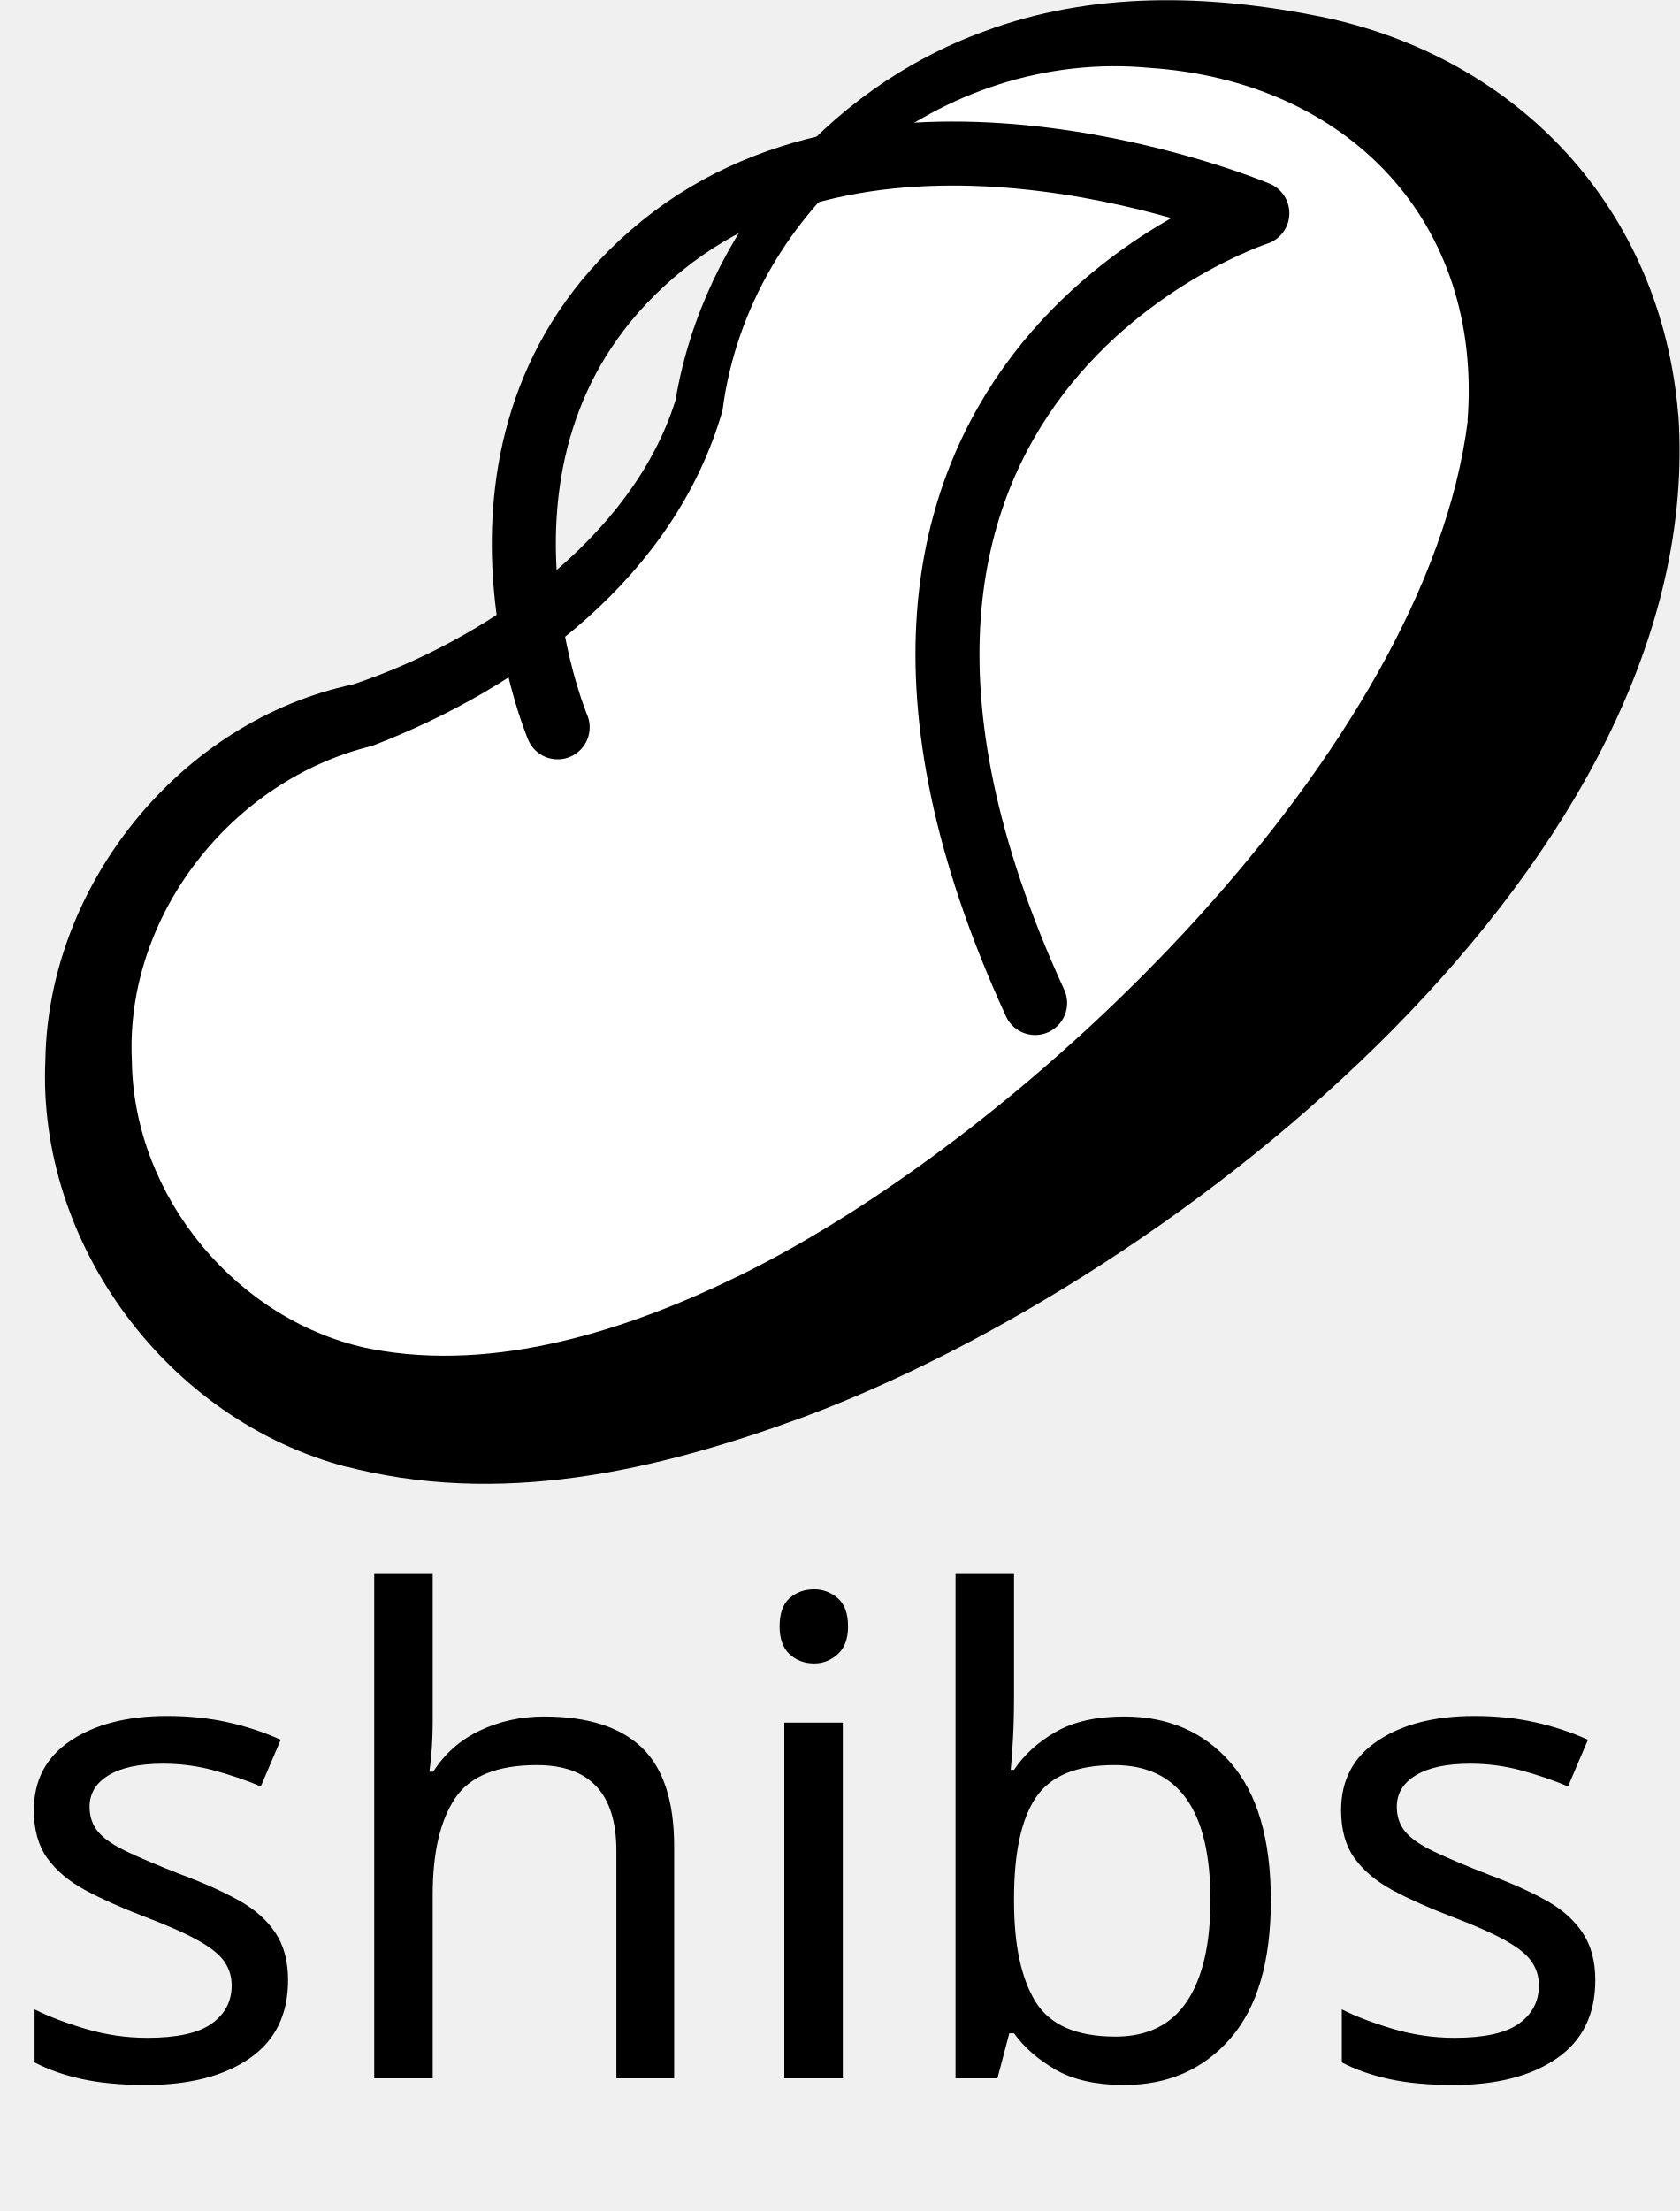
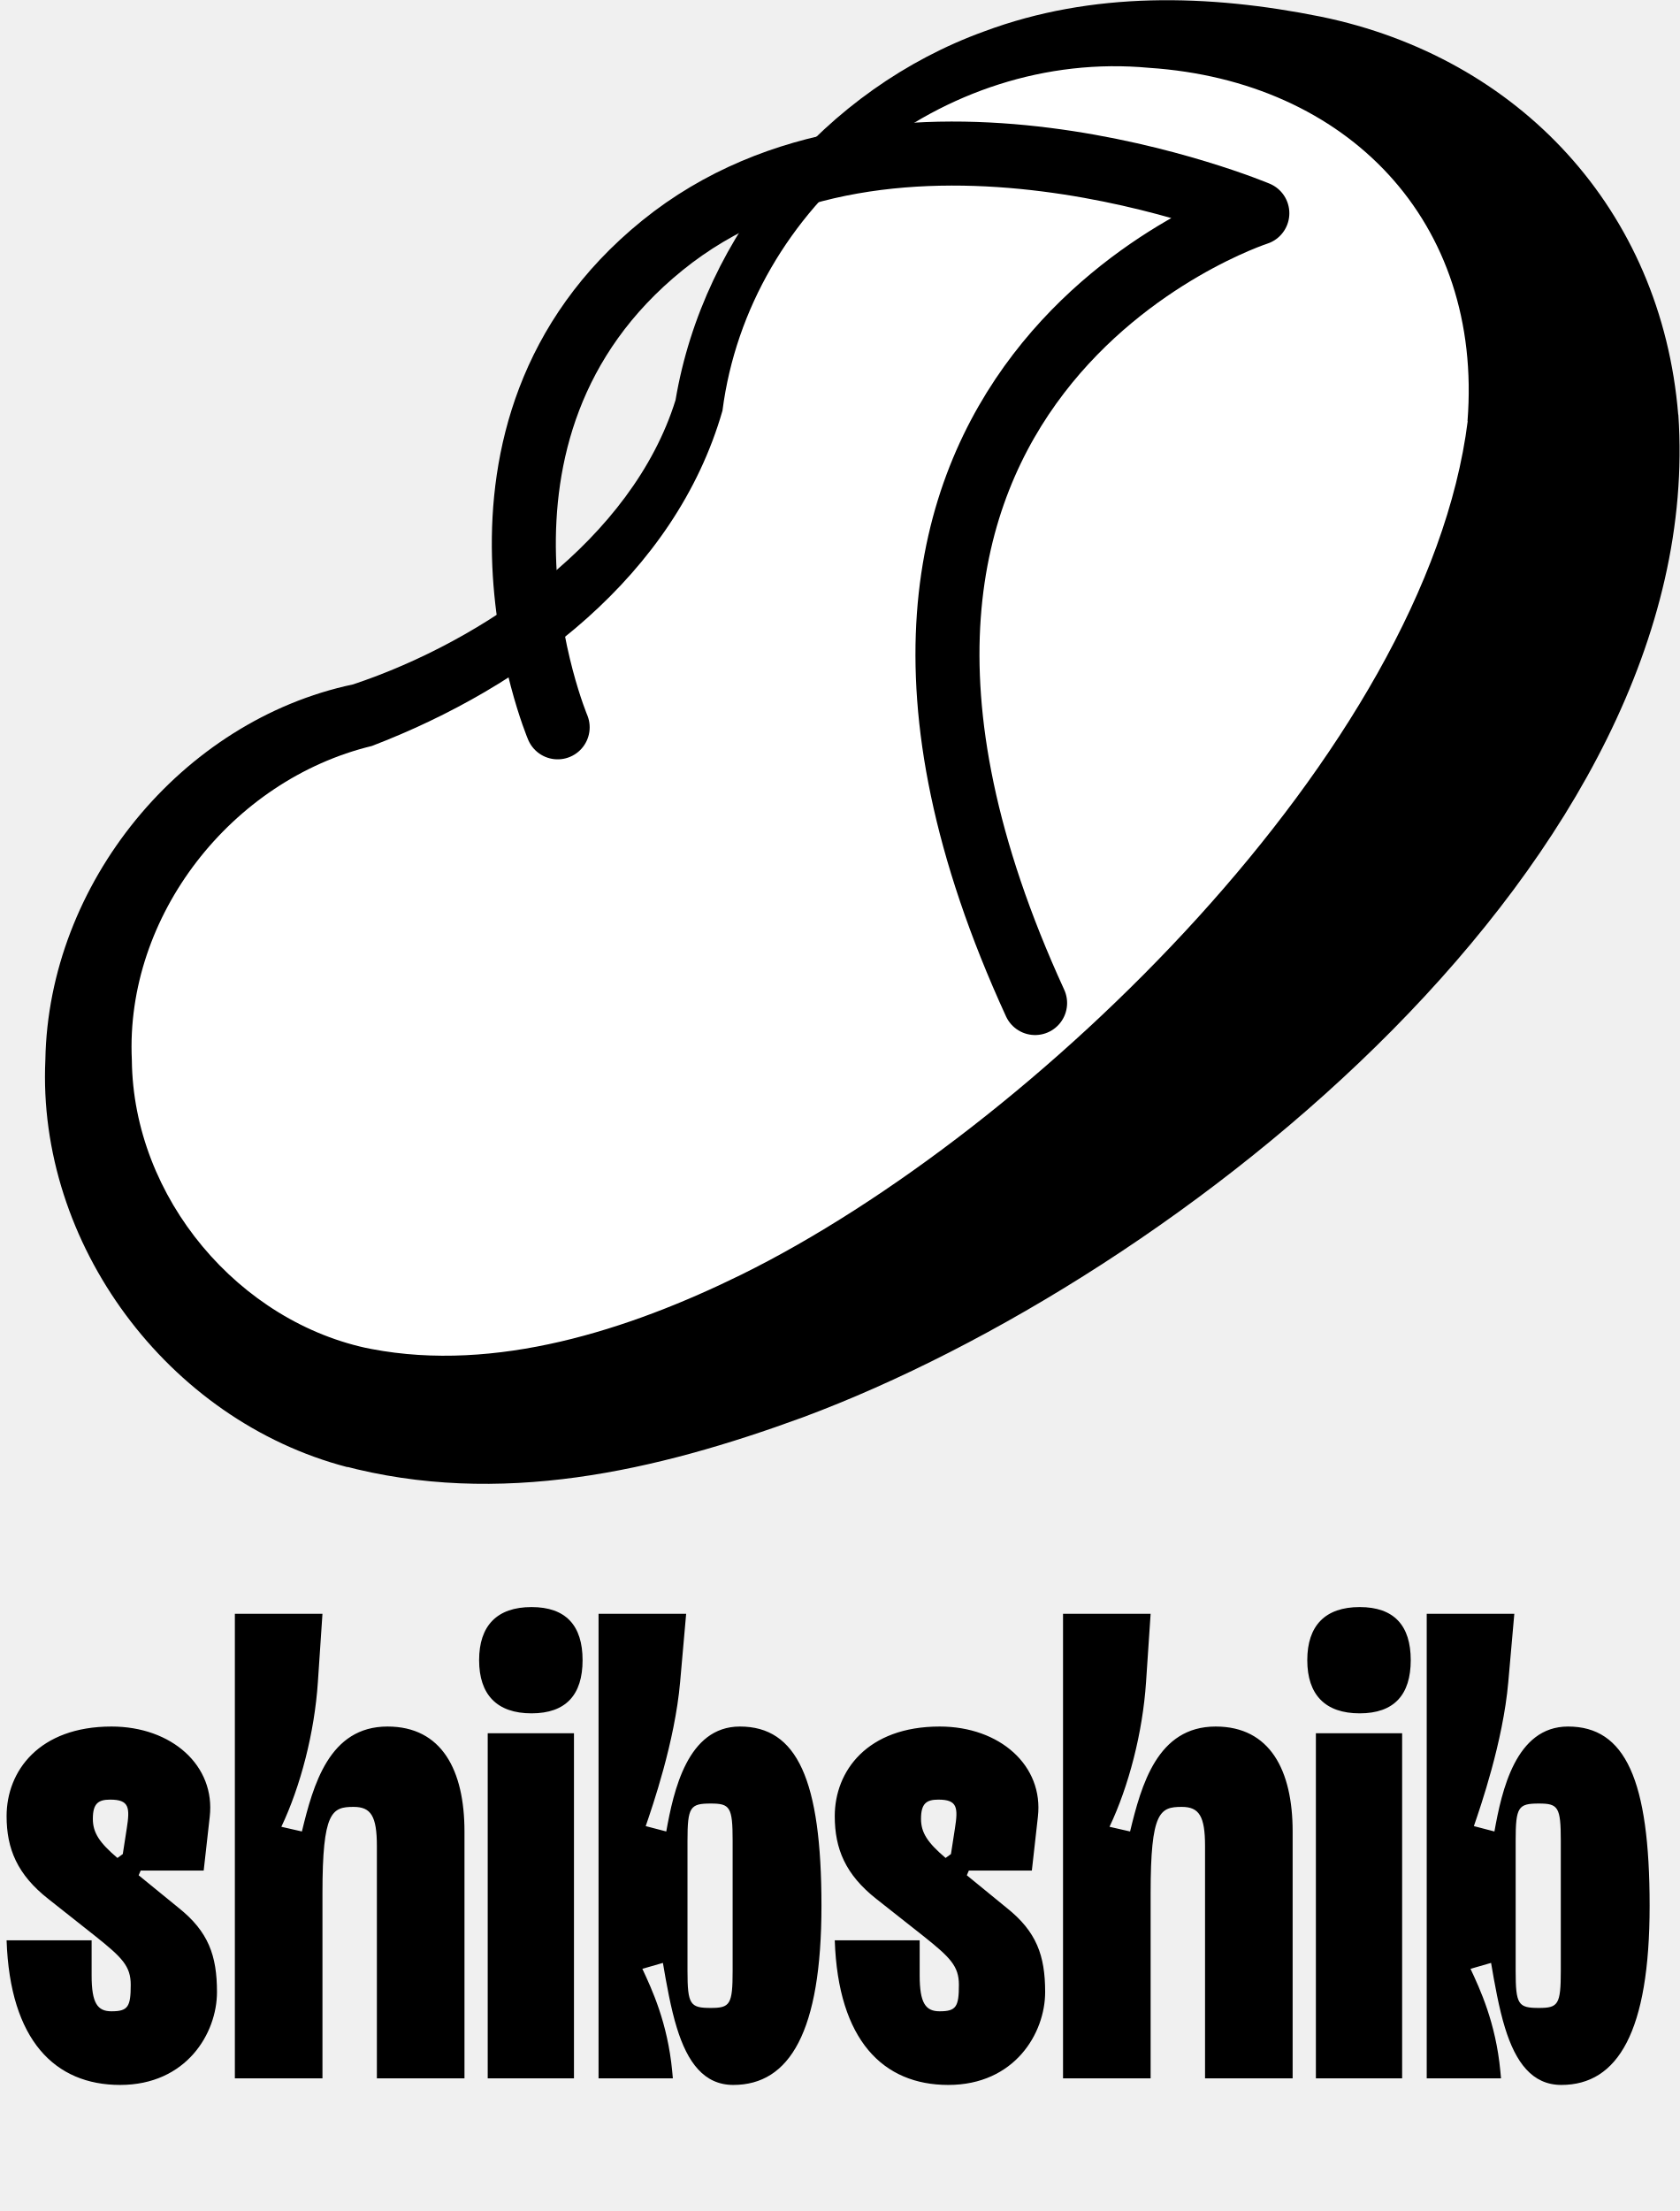
<svg xmlns="http://www.w3.org/2000/svg" id="Layer_2" data-name="Layer 2" viewBox="0 0 150.32 197.84">
  <defs>
    <style>
      .cls-1 {
        fill: none;
        stroke: #000;
        stroke-linecap: round;
        stroke-linejoin: round;
        stroke-width: 5.73px;
      }

      .cls-2 {
        fill: #fff;
      }

      .cls-3 {
-         font-family: NobulinaDemo-Inktrap, 'Nobulina Demo';
-         font-size: 59.39px;
      }
    </style>
  </defs>
  <g id="Layer_1-2" data-name="Layer 1">
    <g>
      <g>
        <g>
          <path class="cls-2" d="M140.78,37.39c1.28,39.89-69.58,98.37-108.85,88.54h0c-13.8-3.54-24-16.04-24-30.9s10.38-27.58,24.37-30.99c7.91-2.86,25.15-10.91,30.3-27.91,3.01-18.76,19.33-33.09,38.99-33.09,21.82,0,38.49,12.61,39.19,34.35Z" />
          <path d="M150.21,37.09c2.71,39.63-44.74,77.23-78.35,89.73-13.14,4.81-27.17,8.08-41.23,4.32,0,0,1.3.16,1.3.16,0,0-.86-.03-.87-.03-16.08-4.2-27.76-20.01-27-36.44.27-15.74,12.16-30.35,27.54-33.59,11.7-3.9,24.99-13.01,28.86-25.44,2.51-14.91,13.44-27.87,27.65-33,9.64-3.59,20.02-3.34,30.1-1.31,17.72,3.64,30.48,17.26,31.99,35.62h0ZM131.34,37.69c1.4-17.86-10.73-30.44-28.49-31.62-18.5-1.73-35.82,12.28-38.19,30.68-4.24,14.75-17.59,24.72-31.38,30-12.56,3.04-22.09,15.21-21.48,28.1.12,12.32,9.58,23.53,21.47,25.87,0,0-1.33-.17-1.33-.17,0,0,.41-.02.42-.02,0,0,.89.18.89.18,11.1,2.12,22.97-1.67,33.13-6.67,25.96-12.81,61.28-46.93,64.98-76.37h0Z" />
        </g>
        <path class="cls-1" d="M49.91,65.08s-11.16-26.49,9.37-43.12c20.53-16.63,53.25-2.88,53.25-2.88,0,0-45.56,14.71-19.89,70.67" />
      </g>
-       <text class="cls-3" transform="translate(0 185.97)">
-         <tspan x="0" y="0">shibshib</tspan>
-       </text>
+       <path class="cls-3" d="M9.98 154.49C3.5 154.49 0.59 158.47 0.59 162.51C0.59 165.42 1.54 167.74 4.34 169.93L8.55 173.26C10.93 175.16 11.7 175.93 11.7 177.6C11.7 179.56 11.46 179.97 9.98 179.97C8.73 179.97 8.2 179.26 8.2 176.76V173.62H0.59C0.89 182.58 4.93 186.56 10.75 186.56C16.69 186.56 19.42 181.93 19.42 178.25C19.42 174.98 18.65 172.84 15.98 170.71L12.41 167.8L12.59 167.38H18.23L18.77 162.57C19.3 158 15.38 154.49 9.98 154.49ZM10.51 166.25C8.91 164.89 8.31 164 8.31 162.75C8.31 161.38 8.79 161.03 9.86 161.03C11.58 161.03 11.64 161.74 11.34 163.64L10.99 165.9ZM27.02 163.88 25.18 163.46C26.9 159.84 28.15 155.03 28.45 150.51L28.86 144.4H21.02V185.97H28.86V169.4C28.86 162.1 29.7 161.68 31.65 161.68C33.2 161.68 33.73 162.51 33.73 165.18V185.97H41.57V163.88C41.57 158.41 39.55 154.49 34.68 154.49C29.46 154.49 28.03 159.72 27.02 163.88ZM47.57 143.8C44.48 143.8 42.88 145.47 42.88 148.55C42.88 151.64 44.48 153.31 47.57 153.31C50.66 153.31 52.14 151.64 52.14 148.55C52.14 145.47 50.66 143.8 47.57 143.8ZM43.65 155.09V185.97H51.37V155.09ZM59.63 163.88 57.79 163.4C58.38 161.68 60.4 155.86 60.87 150.51L61.41 144.4H53.57V185.97H60.22L60.16 185.32C59.75 180.98 58.32 177.95 57.49 176.17L59.33 175.64C59.63 177.42 60.04 179.73 60.58 181.46C61.53 184.54 63.01 186.56 65.63 186.56C70.67 186.56 73.52 181.81 73.52 170.53C73.52 159.24 71.33 154.49 66.22 154.49C61.53 154.49 60.28 160.25 59.63 163.88ZM63.61 161.38C65.33 161.38 65.57 161.68 65.57 164.71V176.35C65.57 179.38 65.33 179.67 63.61 179.67C61.77 179.67 61.53 179.38 61.53 176.35V164.71C61.53 161.68 61.77 161.38 63.61 161.38ZM84.1 154.49C77.62 154.49 74.71 158.47 74.71 162.51C74.71 165.42 75.66 167.74 78.45 169.93L82.67 173.26C85.05 175.16 85.82 175.93 85.82 177.6C85.82 179.56 85.58 179.97 84.1 179.97C82.85 179.97 82.31 179.26 82.31 176.76V173.62H74.71C75.01 182.58 79.05 186.56 84.87 186.56C90.81 186.56 93.54 181.93 93.54 178.25C93.54 174.98 92.77 172.84 90.09 170.71L86.53 167.8L86.71 167.38H92.35L92.89 162.57C93.42 158 89.5 154.49 84.1 154.49ZM84.63 166.25C83.03 164.89 82.43 164 82.43 162.75C82.43 161.38 82.91 161.03 83.98 161.03C85.7 161.03 85.76 161.74 85.46 163.64L85.11 165.9ZM101.14 163.88 99.3 163.46C101.02 159.84 102.27 155.03 102.57 150.51L102.98 144.4H95.14V185.97H102.98V169.4C102.98 162.1 103.81 161.68 105.77 161.68C107.32 161.68 107.85 162.51 107.85 165.18V185.97H115.69V163.88C115.69 158.41 113.67 154.49 108.8 154.49C103.58 154.49 102.15 159.72 101.14 163.88ZM121.69 143.8C118.6 143.8 117 145.47 117 148.55C117 151.64 118.6 153.31 121.69 153.31C124.78 153.31 126.26 151.64 126.26 148.55C126.26 145.47 124.78 143.8 121.69 143.8ZM117.77 155.09V185.97H125.49V155.09ZM133.75 163.88 131.91 163.4C132.5 161.68 134.52 155.86 134.99 150.51L135.53 144.4H127.69V185.97H134.34L134.28 185.32C133.87 180.98 132.44 177.95 131.61 176.17L133.45 175.64C133.75 177.42 134.16 179.73 134.7 181.46C135.65 184.54 137.13 186.56 139.74 186.56C144.79 186.56 147.64 181.81 147.64 170.53C147.64 159.24 145.45 154.49 140.34 154.49C135.65 154.49 134.4 160.25 133.75 163.88ZM137.73 161.38C139.45 161.38 139.69 161.68 139.69 164.71V176.35C139.69 179.38 139.45 179.67 137.73 179.67C135.88 179.67 135.65 179.38 135.65 176.35V164.71C135.65 161.68 135.88 161.38 137.73 161.38Z" />
    </g>
  </g>
</svg>
